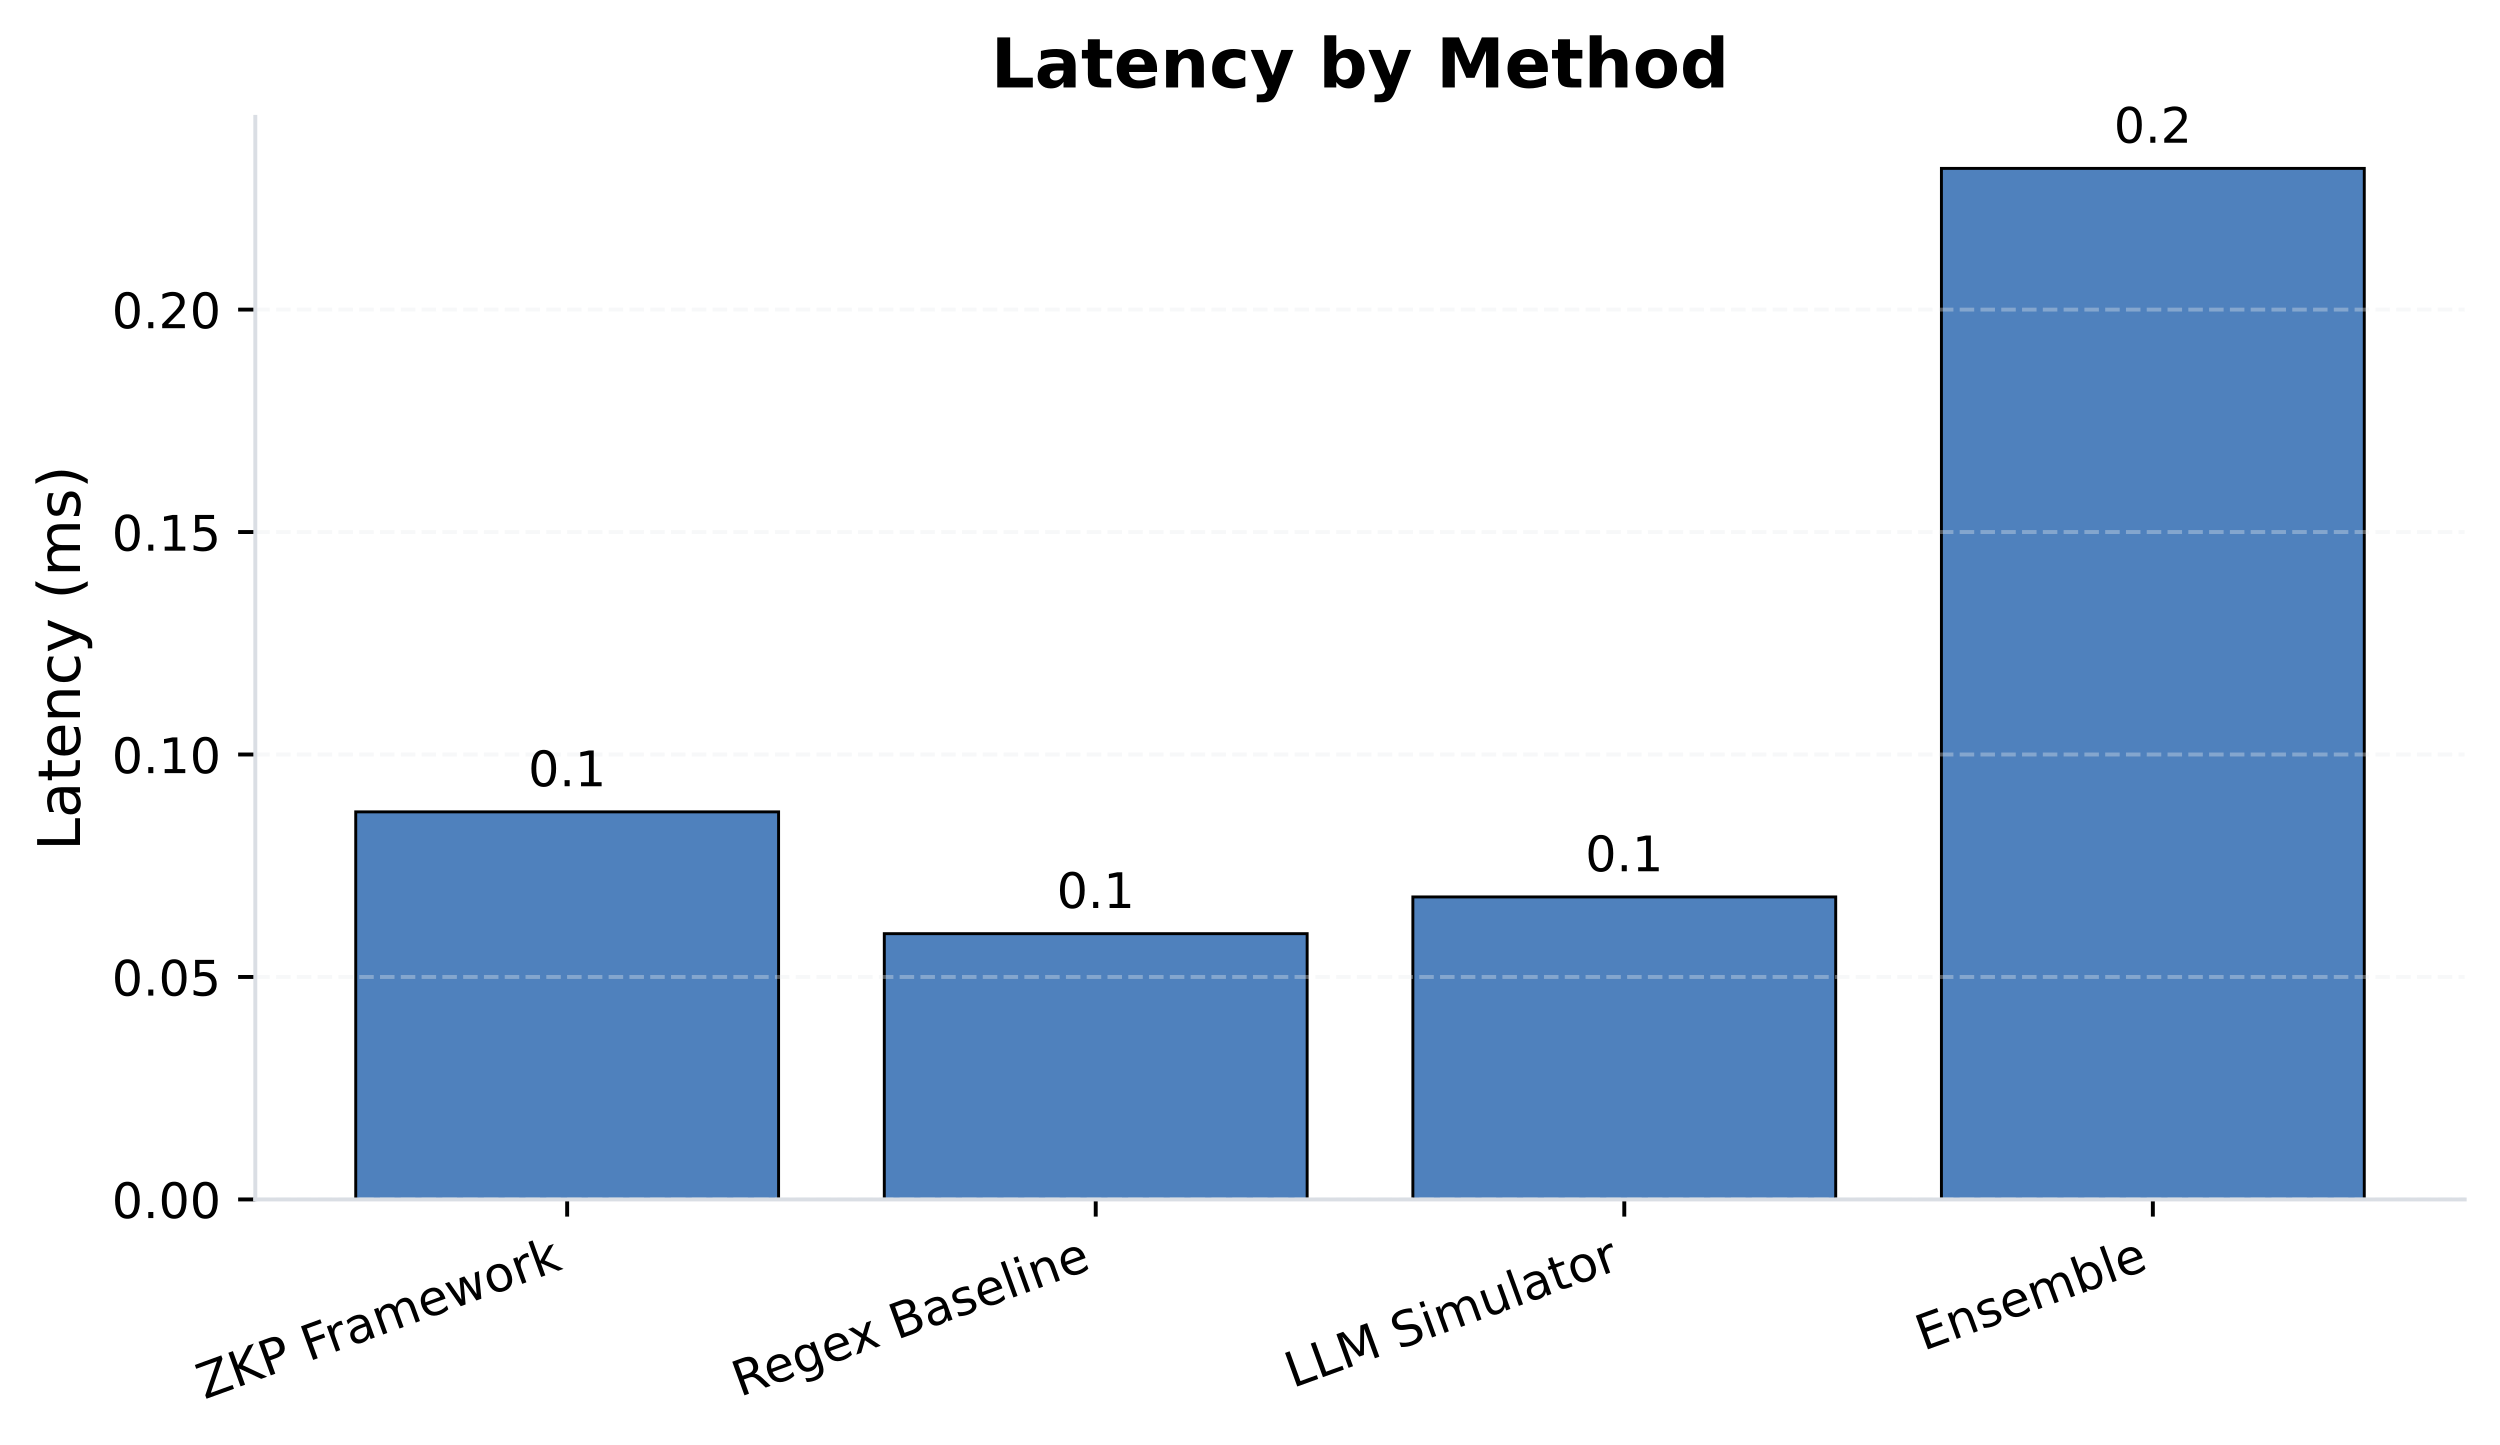
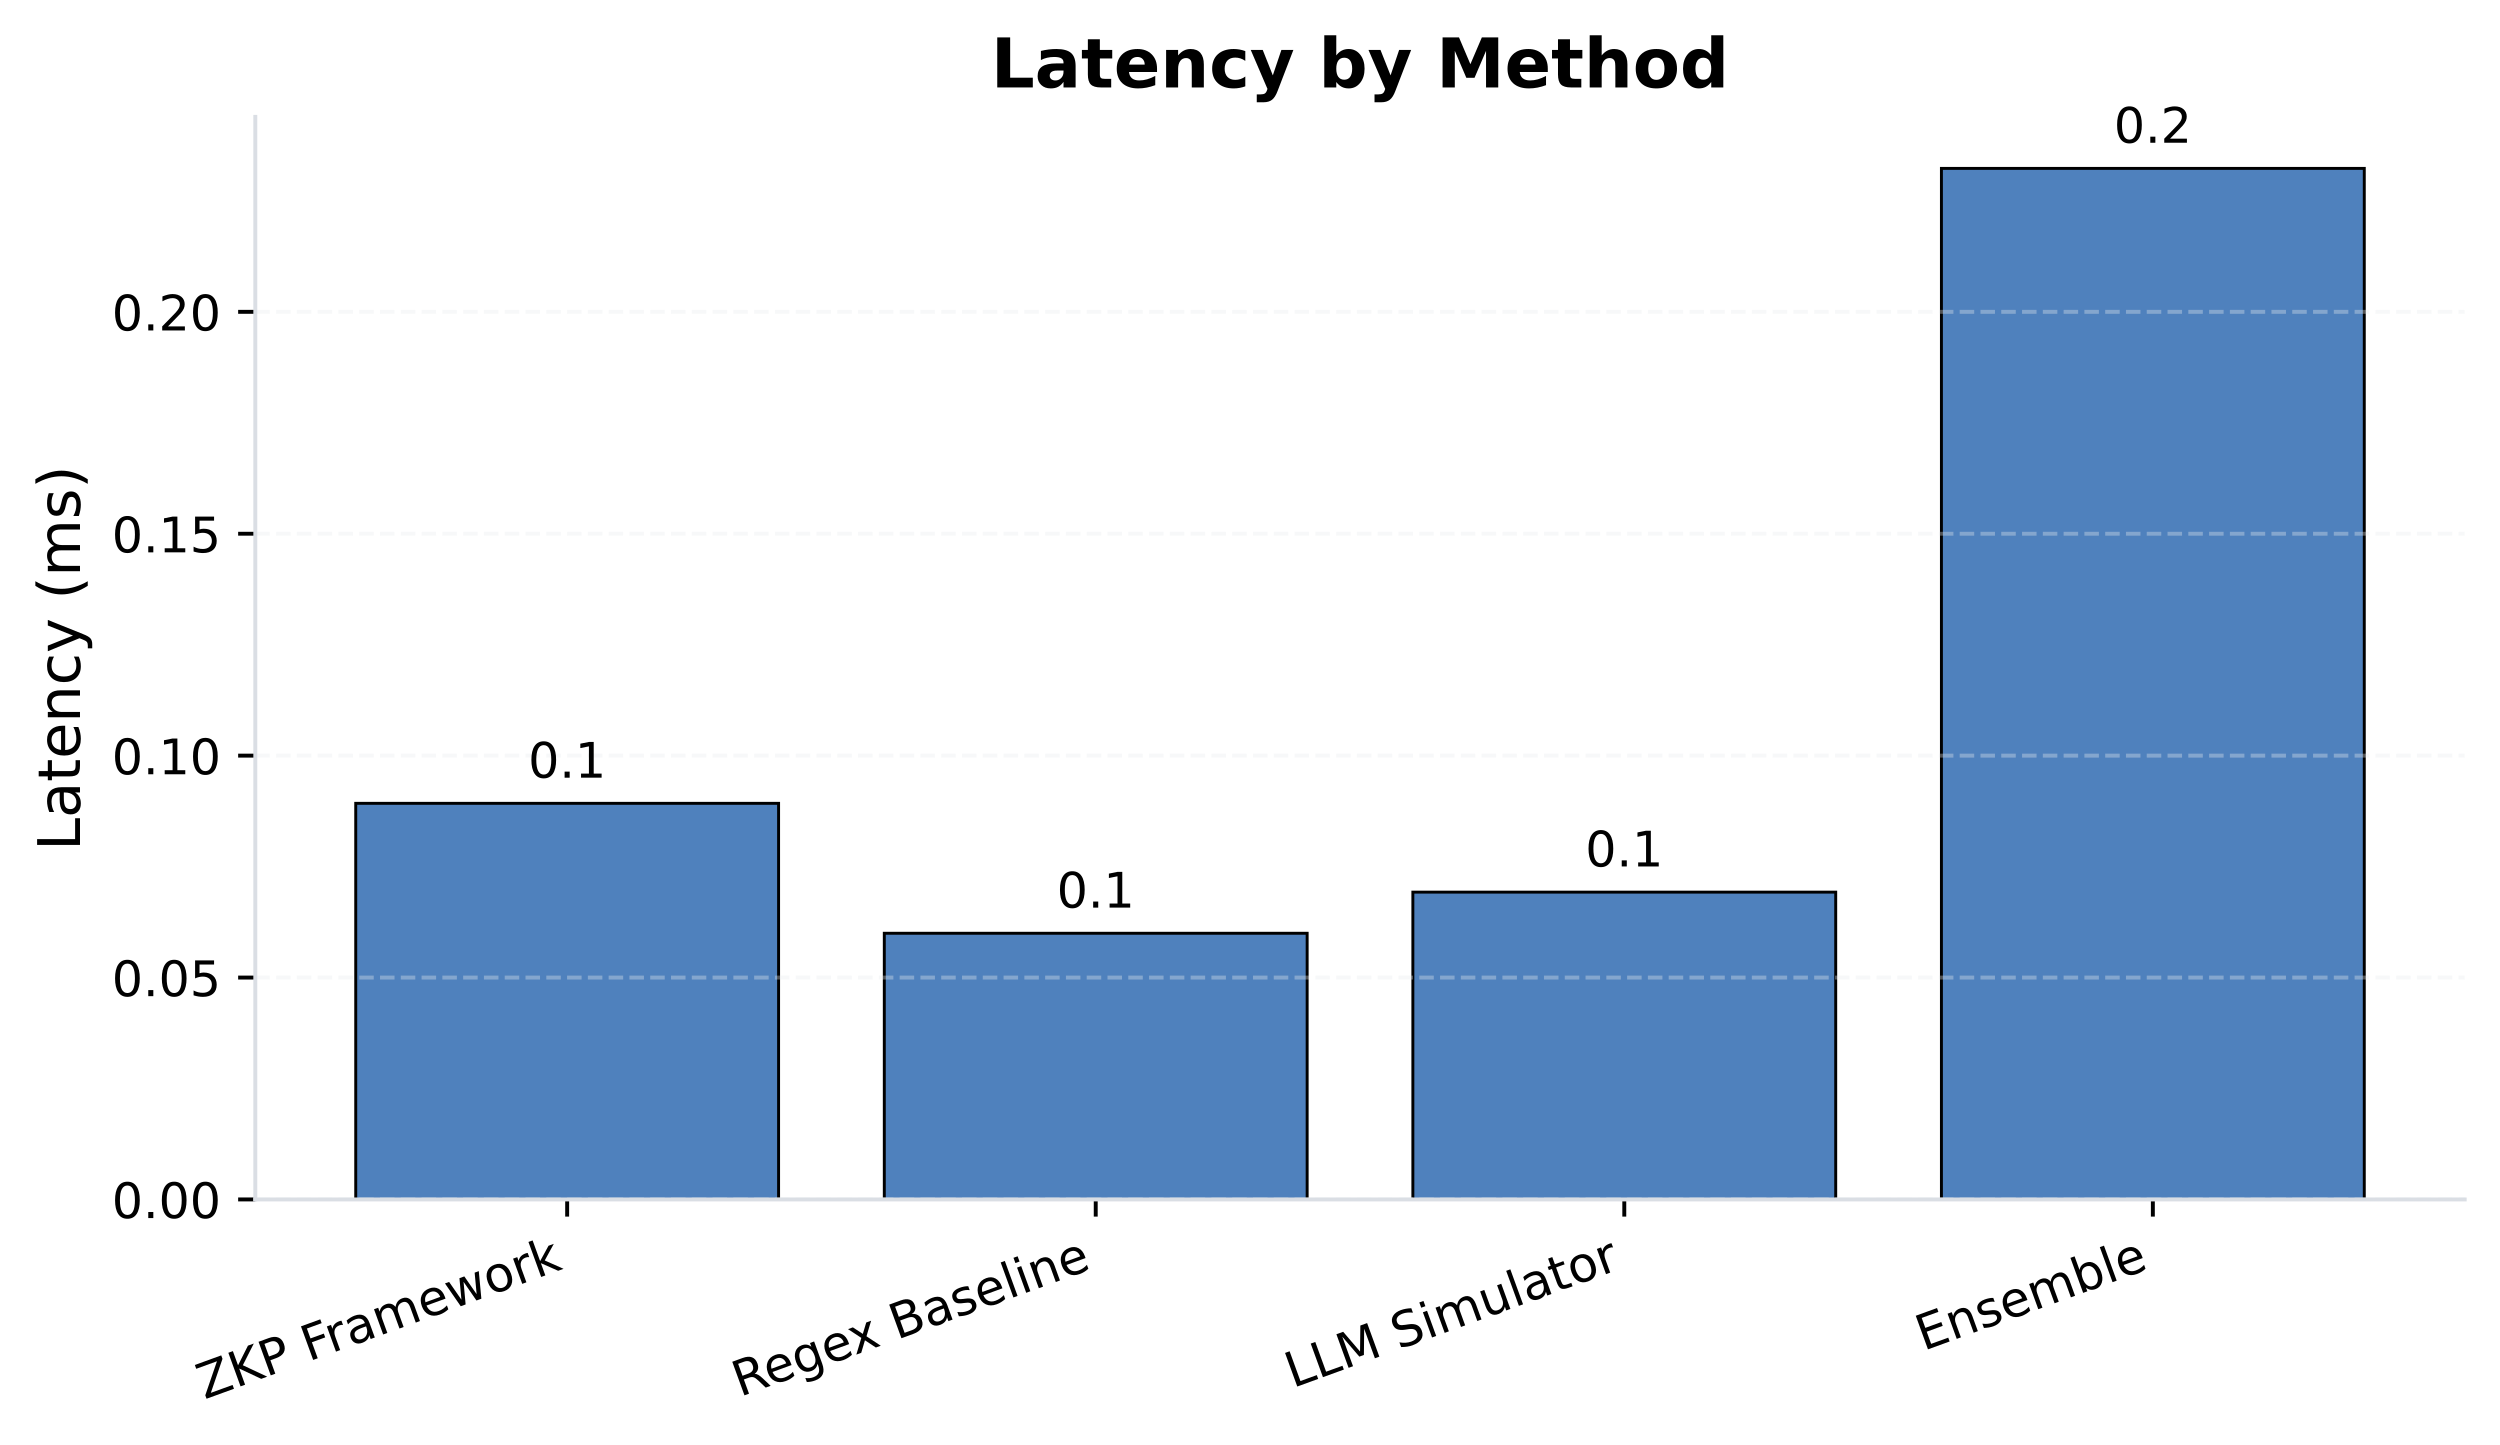
<svg xmlns="http://www.w3.org/2000/svg" xmlns:xlink="http://www.w3.org/1999/xlink" width="509.979pt" height="294.641pt" viewBox="0 0 509.979 294.641" version="1.1">
  <defs>
    <style type="text/css">*{stroke-linejoin: round; stroke-linecap: butt}</style>
  </defs>
  <g id="figure_1">
    <g id="patch_1">
      <path d="M 0 294.641  L 509.979 294.641  L 509.979 0  L 0 0  L 0 294.641  z " style="fill: none" />
    </g>
    <g id="axes_1">
      <g id="patch_2">
        <path d="M 52.079 244.678  L 502.779 244.678  L 502.779 23.838  L 52.079 23.838  L 52.079 244.678  z " style="fill: none" />
      </g>
      <g id="patch_3">
-         <path d="M 72.566 244.678  L 158.824 244.678  L 158.824 165.62  L 72.566 165.62  z " clip-path="url(#pb51144a4ef)" style="fill: #4f81bd; stroke: #000000; stroke-width: 0.6; stroke-linejoin: miter" />
+         <path d="M 72.566 244.678  L 158.824 244.678  L 158.824 163.879  L 72.566 163.879  z " clip-path="url(#p76d40396f7)" style="fill: #4f81bd; stroke: #000000; stroke-width: 0.6; stroke-linejoin: miter" />
      </g>
      <g id="patch_4">
-         <path d="M 180.389 244.678  L 266.647 244.678  L 266.647 190.458  L 180.389 190.458  z " clip-path="url(#pb51144a4ef)" style="fill: #4f81bd; stroke: #000000; stroke-width: 0.6; stroke-linejoin: miter" />
+         <path d="M 180.389 244.678  L 266.647 244.678  L 266.647 190.382  L 180.389 190.382  z " clip-path="url(#p76d40396f7)" style="fill: #4f81bd; stroke: #000000; stroke-width: 0.6; stroke-linejoin: miter" />
      </g>
      <g id="patch_5">
-         <path d="M 288.212 244.678  L 374.47 244.678  L 374.47 182.966  L 288.212 182.966  z " clip-path="url(#pb51144a4ef)" style="fill: #4f81bd; stroke: #000000; stroke-width: 0.6; stroke-linejoin: miter" />
+         <path d="M 288.212 244.678  L 374.47 244.678  L 374.47 181.982  L 288.212 181.982  z " clip-path="url(#p76d40396f7)" style="fill: #4f81bd; stroke: #000000; stroke-width: 0.6; stroke-linejoin: miter" />
      </g>
      <g id="patch_6">
-         <path d="M 396.035 244.678  L 482.293 244.678  L 482.293 34.354  L 396.035 34.354  z " clip-path="url(#pb51144a4ef)" style="fill: #4f81bd; stroke: #000000; stroke-width: 0.6; stroke-linejoin: miter" />
+         <path d="M 396.035 244.678  L 482.293 244.678  L 482.293 34.354  L 396.035 34.354  z " clip-path="url(#p76d40396f7)" style="fill: #4f81bd; stroke: #000000; stroke-width: 0.6; stroke-linejoin: miter" />
      </g>
      <g id="matplotlib.axis_1">
        <g id="xtick_1">
          <g id="line2d_1">
            <defs>
-               <path id="ma7e0b9a18c" d="M 0 0  L 0 3.5  " style="stroke: #000000; stroke-width: 0.8" />
+               <path id="me2a628944d" d="M 0 0  L 0 3.5  " style="stroke: #000000; stroke-width: 0.8" />
            </defs>
            <g>
-               <use xlink:href="#ma7e0b9a18c" x="115.695" y="244.678" style="stroke: #000000; stroke-width: 0.8" />
+               <use xlink:href="#me2a628944d" x="115.695" y="244.678" style="stroke: #000000; stroke-width: 0.8" />
            </g>
          </g>
          <g id="text_1">
            <g transform="translate(41.71257 285.4866) rotate(-20) scale(0.1 -0.1)">
              <defs>
                <path id="DejaVuSans-5a" d="M 359 4666  L 4025 4666  L 4025 4184  L 1075 531  L 4097 531  L 4097 0  L 288 0  L 288 481  L 3238 4134  L 359 4134  L 359 4666  z " transform="scale(0.015625)" />
                <path id="DejaVuSans-4b" d="M 628 4666  L 1259 4666  L 1259 2694  L 3353 4666  L 4166 4666  L 1850 2491  L 4331 0  L 3500 0  L 1259 2247  L 1259 0  L 628 0  L 628 4666  z " transform="scale(0.015625)" />
                <path id="DejaVuSans-50" d="M 1259 4147  L 1259 2394  L 2053 2394  Q 2494 2394 2734 2622  Q 2975 2850 2975 3272  Q 2975 3691 2734 3919  Q 2494 4147 2053 4147  L 1259 4147  z M 628 4666  L 2053 4666  Q 2838 4666 3239 4311  Q 3641 3956 3641 3272  Q 3641 2581 3239 2228  Q 2838 1875 2053 1875  L 1259 1875  L 1259 0  L 628 0  L 628 4666  z " transform="scale(0.015625)" />
                <path id="DejaVuSans-20" transform="scale(0.015625)" />
                <path id="DejaVuSans-46" d="M 628 4666  L 3309 4666  L 3309 4134  L 1259 4134  L 1259 2759  L 3109 2759  L 3109 2228  L 1259 2228  L 1259 0  L 628 0  L 628 4666  z " transform="scale(0.015625)" />
                <path id="DejaVuSans-72" d="M 2631 2963  Q 2534 3019 2420 3045  Q 2306 3072 2169 3072  Q 1681 3072 1420 2755  Q 1159 2438 1159 1844  L 1159 0  L 581 0  L 581 3500  L 1159 3500  L 1159 2956  Q 1341 3275 1631 3429  Q 1922 3584 2338 3584  Q 2397 3584 2469 3576  Q 2541 3569 2628 3553  L 2631 2963  z " transform="scale(0.015625)" />
                <path id="DejaVuSans-61" d="M 2194 1759  Q 1497 1759 1228 1600  Q 959 1441 959 1056  Q 959 750 1161 570  Q 1363 391 1709 391  Q 2188 391 2477 730  Q 2766 1069 2766 1631  L 2766 1759  L 2194 1759  z M 3341 1997  L 3341 0  L 2766 0  L 2766 531  Q 2569 213 2275 61  Q 1981 -91 1556 -91  Q 1019 -91 701 211  Q 384 513 384 1019  Q 384 1609 779 1909  Q 1175 2209 1959 2209  L 2766 2209  L 2766 2266  Q 2766 2663 2505 2880  Q 2244 3097 1772 3097  Q 1472 3097 1187 3025  Q 903 2953 641 2809  L 641 3341  Q 956 3463 1253 3523  Q 1550 3584 1831 3584  Q 2591 3584 2966 3190  Q 3341 2797 3341 1997  z " transform="scale(0.015625)" />
                <path id="DejaVuSans-6d" d="M 3328 2828  Q 3544 3216 3844 3400  Q 4144 3584 4550 3584  Q 5097 3584 5394 3201  Q 5691 2819 5691 2113  L 5691 0  L 5113 0  L 5113 2094  Q 5113 2597 4934 2840  Q 4756 3084 4391 3084  Q 3944 3084 3684 2787  Q 3425 2491 3425 1978  L 3425 0  L 2847 0  L 2847 2094  Q 2847 2600 2669 2842  Q 2491 3084 2119 3084  Q 1678 3084 1418 2786  Q 1159 2488 1159 1978  L 1159 0  L 581 0  L 581 3500  L 1159 3500  L 1159 2956  Q 1356 3278 1631 3431  Q 1906 3584 2284 3584  Q 2666 3584 2933 3390  Q 3200 3197 3328 2828  z " transform="scale(0.015625)" />
                <path id="DejaVuSans-65" d="M 3597 1894  L 3597 1613  L 953 1613  Q 991 1019 1311 708  Q 1631 397 2203 397  Q 2534 397 2845 478  Q 3156 559 3463 722  L 3463 178  Q 3153 47 2828 -22  Q 2503 -91 2169 -91  Q 1331 -91 842 396  Q 353 884 353 1716  Q 353 2575 817 3079  Q 1281 3584 2069 3584  Q 2775 3584 3186 3129  Q 3597 2675 3597 1894  z M 3022 2063  Q 3016 2534 2758 2815  Q 2500 3097 2075 3097  Q 1594 3097 1305 2825  Q 1016 2553 972 2059  L 3022 2063  z " transform="scale(0.015625)" />
                <path id="DejaVuSans-77" d="M 269 3500  L 844 3500  L 1563 769  L 2278 3500  L 2956 3500  L 3675 769  L 4391 3500  L 4966 3500  L 4050 0  L 3372 0  L 2619 2869  L 1863 0  L 1184 0  L 269 3500  z " transform="scale(0.015625)" />
                <path id="DejaVuSans-6f" d="M 1959 3097  Q 1497 3097 1228 2736  Q 959 2375 959 1747  Q 959 1119 1226 758  Q 1494 397 1959 397  Q 2419 397 2687 759  Q 2956 1122 2956 1747  Q 2956 2369 2687 2733  Q 2419 3097 1959 3097  z M 1959 3584  Q 2709 3584 3137 3096  Q 3566 2609 3566 1747  Q 3566 888 3137 398  Q 2709 -91 1959 -91  Q 1206 -91 779 398  Q 353 888 353 1747  Q 353 2609 779 3096  Q 1206 3584 1959 3584  z " transform="scale(0.015625)" />
                <path id="DejaVuSans-6b" d="M 581 4863  L 1159 4863  L 1159 1991  L 2875 3500  L 3609 3500  L 1753 1863  L 3688 0  L 2938 0  L 1159 1709  L 1159 0  L 581 0  L 581 4863  z " transform="scale(0.015625)" />
              </defs>
              <use xlink:href="#DejaVuSans-5a" />
              <use xlink:href="#DejaVuSans-4b" transform="translate(68.50586 0)" />
              <use xlink:href="#DejaVuSans-50" transform="translate(134.082 0)" />
              <use xlink:href="#DejaVuSans-20" transform="translate(194.3848 0)" />
              <use xlink:href="#DejaVuSans-46" transform="translate(226.1719 0)" />
              <use xlink:href="#DejaVuSans-72" transform="translate(276.4414 0)" />
              <use xlink:href="#DejaVuSans-61" transform="translate(317.5547 0)" />
              <use xlink:href="#DejaVuSans-6d" transform="translate(378.834 0)" />
              <use xlink:href="#DejaVuSans-65" transform="translate(476.2461 0)" />
              <use xlink:href="#DejaVuSans-77" transform="translate(537.7695 0)" />
              <use xlink:href="#DejaVuSans-6f" transform="translate(619.5566 0)" />
              <use xlink:href="#DejaVuSans-72" transform="translate(680.7383 0)" />
              <use xlink:href="#DejaVuSans-6b" transform="translate(721.8516 0)" />
            </g>
          </g>
        </g>
        <g id="xtick_2">
          <g id="line2d_2">
            <g>
-               <use xlink:href="#ma7e0b9a18c" x="223.518" y="244.678" style="stroke: #000000; stroke-width: 0.8" />
+               <use xlink:href="#me2a628944d" x="223.518" y="244.678" style="stroke: #000000; stroke-width: 0.8" />
            </g>
          </g>
          <g id="text_2">
            <g transform="translate(150.9451 284.9735) rotate(-20) scale(0.1 -0.1)">
              <defs>
                <path id="DejaVuSans-52" d="M 2841 2188  Q 3044 2119 3236 1894  Q 3428 1669 3622 1275  L 4263 0  L 3584 0  L 2988 1197  Q 2756 1666 2539 1819  Q 2322 1972 1947 1972  L 1259 1972  L 1259 0  L 628 0  L 628 4666  L 2053 4666  Q 2853 4666 3247 4331  Q 3641 3997 3641 3322  Q 3641 2881 3436 2590  Q 3231 2300 2841 2188  z M 1259 4147  L 1259 2491  L 2053 2491  Q 2509 2491 2742 2702  Q 2975 2913 2975 3322  Q 2975 3731 2742 3939  Q 2509 4147 2053 4147  L 1259 4147  z " transform="scale(0.015625)" />
                <path id="DejaVuSans-67" d="M 2906 1791  Q 2906 2416 2648 2759  Q 2391 3103 1925 3103  Q 1463 3103 1205 2759  Q 947 2416 947 1791  Q 947 1169 1205 825  Q 1463 481 1925 481  Q 2391 481 2648 825  Q 2906 1169 2906 1791  z M 3481 434  Q 3481 -459 3084 -895  Q 2688 -1331 1869 -1331  Q 1566 -1331 1297 -1286  Q 1028 -1241 775 -1147  L 775 -588  Q 1028 -725 1275 -790  Q 1522 -856 1778 -856  Q 2344 -856 2625 -561  Q 2906 -266 2906 331  L 2906 616  Q 2728 306 2450 153  Q 2172 0 1784 0  Q 1141 0 747 490  Q 353 981 353 1791  Q 353 2603 747 3093  Q 1141 3584 1784 3584  Q 2172 3584 2450 3431  Q 2728 3278 2906 2969  L 2906 3500  L 3481 3500  L 3481 434  z " transform="scale(0.015625)" />
                <path id="DejaVuSans-78" d="M 3513 3500  L 2247 1797  L 3578 0  L 2900 0  L 1881 1375  L 863 0  L 184 0  L 1544 1831  L 300 3500  L 978 3500  L 1906 2253  L 2834 3500  L 3513 3500  z " transform="scale(0.015625)" />
                <path id="DejaVuSans-42" d="M 1259 2228  L 1259 519  L 2272 519  Q 2781 519 3026 730  Q 3272 941 3272 1375  Q 3272 1813 3026 2020  Q 2781 2228 2272 2228  L 1259 2228  z M 1259 4147  L 1259 2741  L 2194 2741  Q 2656 2741 2882 2914  Q 3109 3088 3109 3444  Q 3109 3797 2882 3972  Q 2656 4147 2194 4147  L 1259 4147  z M 628 4666  L 2241 4666  Q 2963 4666 3353 4366  Q 3744 4066 3744 3513  Q 3744 3084 3544 2831  Q 3344 2578 2956 2516  Q 3422 2416 3680 2098  Q 3938 1781 3938 1306  Q 3938 681 3513 340  Q 3088 0 2303 0  L 628 0  L 628 4666  z " transform="scale(0.015625)" />
                <path id="DejaVuSans-73" d="M 2834 3397  L 2834 2853  Q 2591 2978 2328 3040  Q 2066 3103 1784 3103  Q 1356 3103 1142 2972  Q 928 2841 928 2578  Q 928 2378 1081 2264  Q 1234 2150 1697 2047  L 1894 2003  Q 2506 1872 2764 1633  Q 3022 1394 3022 966  Q 3022 478 2636 193  Q 2250 -91 1575 -91  Q 1294 -91 989 -36  Q 684 19 347 128  L 347 722  Q 666 556 975 473  Q 1284 391 1588 391  Q 1994 391 2212 530  Q 2431 669 2431 922  Q 2431 1156 2273 1281  Q 2116 1406 1581 1522  L 1381 1569  Q 847 1681 609 1914  Q 372 2147 372 2553  Q 372 3047 722 3315  Q 1072 3584 1716 3584  Q 2034 3584 2315 3537  Q 2597 3491 2834 3397  z " transform="scale(0.015625)" />
                <path id="DejaVuSans-6c" d="M 603 4863  L 1178 4863  L 1178 0  L 603 0  L 603 4863  z " transform="scale(0.015625)" />
                <path id="DejaVuSans-69" d="M 603 3500  L 1178 3500  L 1178 0  L 603 0  L 603 3500  z M 603 4863  L 1178 4863  L 1178 4134  L 603 4134  L 603 4863  z " transform="scale(0.015625)" />
                <path id="DejaVuSans-6e" d="M 3513 2113  L 3513 0  L 2938 0  L 2938 2094  Q 2938 2591 2744 2837  Q 2550 3084 2163 3084  Q 1697 3084 1428 2787  Q 1159 2491 1159 1978  L 1159 0  L 581 0  L 581 3500  L 1159 3500  L 1159 2956  Q 1366 3272 1645 3428  Q 1925 3584 2291 3584  Q 2894 3584 3203 3211  Q 3513 2838 3513 2113  z " transform="scale(0.015625)" />
              </defs>
              <use xlink:href="#DejaVuSans-52" />
              <use xlink:href="#DejaVuSans-65" transform="translate(64.98242 0)" />
              <use xlink:href="#DejaVuSans-67" transform="translate(126.5059 0)" />
              <use xlink:href="#DejaVuSans-65" transform="translate(189.9824 0)" />
              <use xlink:href="#DejaVuSans-78" transform="translate(249.7559 0)" />
              <use xlink:href="#DejaVuSans-20" transform="translate(308.9355 0)" />
              <use xlink:href="#DejaVuSans-42" transform="translate(340.7227 0)" />
              <use xlink:href="#DejaVuSans-61" transform="translate(409.3262 0)" />
              <use xlink:href="#DejaVuSans-73" transform="translate(470.6055 0)" />
              <use xlink:href="#DejaVuSans-65" transform="translate(522.7051 0)" />
              <use xlink:href="#DejaVuSans-6c" transform="translate(584.2285 0)" />
              <use xlink:href="#DejaVuSans-69" transform="translate(612.0117 0)" />
              <use xlink:href="#DejaVuSans-6e" transform="translate(639.7949 0)" />
              <use xlink:href="#DejaVuSans-65" transform="translate(703.1738 0)" />
            </g>
          </g>
        </g>
        <g id="xtick_3">
          <g id="line2d_3">
            <g>
-               <use xlink:href="#ma7e0b9a18c" x="331.341" y="244.678" style="stroke: #000000; stroke-width: 0.8" />
+               <use xlink:href="#me2a628944d" x="331.341" y="244.678" style="stroke: #000000; stroke-width: 0.8" />
            </g>
          </g>
          <g id="text_3">
            <g transform="translate(263.7132 283.1737) rotate(-20) scale(0.1 -0.1)">
              <defs>
                <path id="DejaVuSans-4c" d="M 628 4666  L 1259 4666  L 1259 531  L 3531 531  L 3531 0  L 628 0  L 628 4666  z " transform="scale(0.015625)" />
                <path id="DejaVuSans-4d" d="M 628 4666  L 1569 4666  L 2759 1491  L 3956 4666  L 4897 4666  L 4897 0  L 4281 0  L 4281 4097  L 3078 897  L 2444 897  L 1241 4097  L 1241 0  L 628 0  L 628 4666  z " transform="scale(0.015625)" />
                <path id="DejaVuSans-53" d="M 3425 4513  L 3425 3897  Q 3066 4069 2747 4153  Q 2428 4238 2131 4238  Q 1616 4238 1336 4038  Q 1056 3838 1056 3469  Q 1056 3159 1242 3001  Q 1428 2844 1947 2747  L 2328 2669  Q 3034 2534 3370 2195  Q 3706 1856 3706 1288  Q 3706 609 3251 259  Q 2797 -91 1919 -91  Q 1588 -91 1214 -16  Q 841 59 441 206  L 441 856  Q 825 641 1194 531  Q 1563 422 1919 422  Q 2459 422 2753 634  Q 3047 847 3047 1241  Q 3047 1584 2836 1778  Q 2625 1972 2144 2069  L 1759 2144  Q 1053 2284 737 2584  Q 422 2884 422 3419  Q 422 4038 858 4394  Q 1294 4750 2059 4750  Q 2388 4750 2728 4690  Q 3069 4631 3425 4513  z " transform="scale(0.015625)" />
                <path id="DejaVuSans-75" d="M 544 1381  L 544 3500  L 1119 3500  L 1119 1403  Q 1119 906 1312 657  Q 1506 409 1894 409  Q 2359 409 2629 706  Q 2900 1003 2900 1516  L 2900 3500  L 3475 3500  L 3475 0  L 2900 0  L 2900 538  Q 2691 219 2414 64  Q 2138 -91 1772 -91  Q 1169 -91 856 284  Q 544 659 544 1381  z M 1991 3584  L 1991 3584  z " transform="scale(0.015625)" />
                <path id="DejaVuSans-74" d="M 1172 4494  L 1172 3500  L 2356 3500  L 2356 3053  L 1172 3053  L 1172 1153  Q 1172 725 1289 603  Q 1406 481 1766 481  L 2356 481  L 2356 0  L 1766 0  Q 1100 0 847 248  Q 594 497 594 1153  L 594 3053  L 172 3053  L 172 3500  L 594 3500  L 594 4494  L 1172 4494  z " transform="scale(0.015625)" />
              </defs>
              <use xlink:href="#DejaVuSans-4c" />
              <use xlink:href="#DejaVuSans-4c" transform="translate(55.71289 0)" />
              <use xlink:href="#DejaVuSans-4d" transform="translate(111.4258 0)" />
              <use xlink:href="#DejaVuSans-20" transform="translate(197.7051 0)" />
              <use xlink:href="#DejaVuSans-53" transform="translate(229.4922 0)" />
              <use xlink:href="#DejaVuSans-69" transform="translate(292.9688 0)" />
              <use xlink:href="#DejaVuSans-6d" transform="translate(320.752 0)" />
              <use xlink:href="#DejaVuSans-75" transform="translate(418.1641 0)" />
              <use xlink:href="#DejaVuSans-6c" transform="translate(481.543 0)" />
              <use xlink:href="#DejaVuSans-61" transform="translate(509.3262 0)" />
              <use xlink:href="#DejaVuSans-74" transform="translate(570.6055 0)" />
              <use xlink:href="#DejaVuSans-6f" transform="translate(609.8145 0)" />
              <use xlink:href="#DejaVuSans-72" transform="translate(670.9961 0)" />
            </g>
          </g>
        </g>
        <g id="xtick_4">
          <g id="line2d_4">
            <g>
-               <use xlink:href="#ma7e0b9a18c" x="439.164" y="244.678" style="stroke: #000000; stroke-width: 0.8" />
+               <use xlink:href="#me2a628944d" x="439.164" y="244.678" style="stroke: #000000; stroke-width: 0.8" />
            </g>
          </g>
          <g id="text_4">
            <g transform="translate(392.3709 275.5904) rotate(-20) scale(0.1 -0.1)">
              <defs>
                <path id="DejaVuSans-45" d="M 628 4666  L 3578 4666  L 3578 4134  L 1259 4134  L 1259 2753  L 3481 2753  L 3481 2222  L 1259 2222  L 1259 531  L 3634 531  L 3634 0  L 628 0  L 628 4666  z " transform="scale(0.015625)" />
                <path id="DejaVuSans-62" d="M 3116 1747  Q 3116 2381 2855 2742  Q 2594 3103 2138 3103  Q 1681 3103 1420 2742  Q 1159 2381 1159 1747  Q 1159 1113 1420 752  Q 1681 391 2138 391  Q 2594 391 2855 752  Q 3116 1113 3116 1747  z M 1159 2969  Q 1341 3281 1617 3432  Q 1894 3584 2278 3584  Q 2916 3584 3314 3078  Q 3713 2572 3713 1747  Q 3713 922 3314 415  Q 2916 -91 2278 -91  Q 1894 -91 1617 61  Q 1341 213 1159 525  L 1159 0  L 581 0  L 581 4863  L 1159 4863  L 1159 2969  z " transform="scale(0.015625)" />
              </defs>
              <use xlink:href="#DejaVuSans-45" />
              <use xlink:href="#DejaVuSans-6e" transform="translate(63.18359 0)" />
              <use xlink:href="#DejaVuSans-73" transform="translate(126.5625 0)" />
              <use xlink:href="#DejaVuSans-65" transform="translate(178.6621 0)" />
              <use xlink:href="#DejaVuSans-6d" transform="translate(240.1855 0)" />
              <use xlink:href="#DejaVuSans-62" transform="translate(337.5977 0)" />
              <use xlink:href="#DejaVuSans-6c" transform="translate(401.0742 0)" />
              <use xlink:href="#DejaVuSans-65" transform="translate(428.8574 0)" />
            </g>
          </g>
        </g>
      </g>
      <g id="matplotlib.axis_2">
        <g id="ytick_1">
          <g id="line2d_5">
-             <path d="M 52.079 244.678  L 502.779 244.678  " clip-path="url(#pb51144a4ef)" style="fill: none; stroke-dasharray: 2.96,1.28; stroke-dashoffset: 0; stroke: #e9ecef; stroke-opacity: 0.35; stroke-width: 0.8" />
+             <path d="M 52.079 244.678  L 502.779 244.678  " clip-path="url(#p76d40396f7)" style="fill: none; stroke-dasharray: 2.96,1.28; stroke-dashoffset: 0; stroke: #e9ecef; stroke-opacity: 0.35; stroke-width: 0.8" />
          </g>
          <g id="line2d_6">
            <defs>
-               <path id="m99ab79eb48" d="M 0 0  L -3.5 0  " style="stroke: #000000; stroke-width: 0.8" />
+               <path id="md58b514994" d="M 0 0  L -3.5 0  " style="stroke: #000000; stroke-width: 0.8" />
            </defs>
            <g>
-               <use xlink:href="#m99ab79eb48" x="52.079" y="244.678" style="stroke: #000000; stroke-width: 0.8" />
+               <use xlink:href="#md58b514994" x="52.079" y="244.678" style="stroke: #000000; stroke-width: 0.8" />
            </g>
          </g>
          <g id="text_5">
            <g transform="translate(22.81375 248.4771) scale(0.1 -0.1)">
              <defs>
                <path id="DejaVuSans-30" d="M 2034 4250  Q 1547 4250 1301 3770  Q 1056 3291 1056 2328  Q 1056 1369 1301 889  Q 1547 409 2034 409  Q 2525 409 2770 889  Q 3016 1369 3016 2328  Q 3016 3291 2770 3770  Q 2525 4250 2034 4250  z M 2034 4750  Q 2819 4750 3233 4129  Q 3647 3509 3647 2328  Q 3647 1150 3233 529  Q 2819 -91 2034 -91  Q 1250 -91 836 529  Q 422 1150 422 2328  Q 422 3509 836 4129  Q 1250 4750 2034 4750  z " transform="scale(0.015625)" />
                <path id="DejaVuSans-2e" d="M 684 794  L 1344 794  L 1344 0  L 684 0  L 684 794  z " transform="scale(0.015625)" />
              </defs>
              <use xlink:href="#DejaVuSans-30" />
              <use xlink:href="#DejaVuSans-2e" transform="translate(63.62305 0)" />
              <use xlink:href="#DejaVuSans-30" transform="translate(95.41016 0)" />
              <use xlink:href="#DejaVuSans-30" transform="translate(159.0332 0)" />
            </g>
          </g>
        </g>
        <g id="ytick_2">
          <g id="line2d_7">
-             <path d="M 52.079 199.297  L 502.779 199.297  " clip-path="url(#pb51144a4ef)" style="fill: none; stroke-dasharray: 2.96,1.28; stroke-dashoffset: 0; stroke: #e9ecef; stroke-opacity: 0.35; stroke-width: 0.8" />
+             <path d="M 52.079 199.411  L 502.779 199.411  " clip-path="url(#p76d40396f7)" style="fill: none; stroke-dasharray: 2.96,1.28; stroke-dashoffset: 0; stroke: #e9ecef; stroke-opacity: 0.35; stroke-width: 0.8" />
          </g>
          <g id="line2d_8">
            <g>
-               <use xlink:href="#m99ab79eb48" x="52.079" y="199.297" style="stroke: #000000; stroke-width: 0.8" />
+               <use xlink:href="#md58b514994" x="52.079" y="199.411" style="stroke: #000000; stroke-width: 0.8" />
            </g>
          </g>
          <g id="text_6">
-             <g transform="translate(22.81375 203.0963) scale(0.1 -0.1)">
+             <g transform="translate(22.81375 203.2102) scale(0.1 -0.1)">
              <defs>
                <path id="DejaVuSans-35" d="M 691 4666  L 3169 4666  L 3169 4134  L 1269 4134  L 1269 2991  Q 1406 3038 1543 3061  Q 1681 3084 1819 3084  Q 2600 3084 3056 2656  Q 3513 2228 3513 1497  Q 3513 744 3044 326  Q 2575 -91 1722 -91  Q 1428 -91 1123 -41  Q 819 9 494 109  L 494 744  Q 775 591 1075 516  Q 1375 441 1709 441  Q 2250 441 2565 725  Q 2881 1009 2881 1497  Q 2881 1984 2565 2268  Q 2250 2553 1709 2553  Q 1456 2553 1204 2497  Q 953 2441 691 2322  L 691 4666  z " transform="scale(0.015625)" />
              </defs>
              <use xlink:href="#DejaVuSans-30" />
              <use xlink:href="#DejaVuSans-2e" transform="translate(63.62305 0)" />
              <use xlink:href="#DejaVuSans-30" transform="translate(95.41016 0)" />
              <use xlink:href="#DejaVuSans-35" transform="translate(159.0332 0)" />
            </g>
          </g>
        </g>
        <g id="ytick_3">
          <g id="line2d_9">
-             <path d="M 52.079 153.916  L 502.779 153.916  " clip-path="url(#pb51144a4ef)" style="fill: none; stroke-dasharray: 2.96,1.28; stroke-dashoffset: 0; stroke: #e9ecef; stroke-opacity: 0.35; stroke-width: 0.8" />
+             <path d="M 52.079 154.144  L 502.779 154.144  " clip-path="url(#p76d40396f7)" style="fill: none; stroke-dasharray: 2.96,1.28; stroke-dashoffset: 0; stroke: #e9ecef; stroke-opacity: 0.35; stroke-width: 0.8" />
          </g>
          <g id="line2d_10">
            <g>
-               <use xlink:href="#m99ab79eb48" x="52.079" y="153.916" style="stroke: #000000; stroke-width: 0.8" />
+               <use xlink:href="#md58b514994" x="52.079" y="154.144" style="stroke: #000000; stroke-width: 0.8" />
            </g>
          </g>
          <g id="text_7">
-             <g transform="translate(22.81375 157.7154) scale(0.1 -0.1)">
+             <g transform="translate(22.81375 157.9433) scale(0.1 -0.1)">
              <defs>
                <path id="DejaVuSans-31" d="M 794 531  L 1825 531  L 1825 4091  L 703 3866  L 703 4441  L 1819 4666  L 2450 4666  L 2450 531  L 3481 531  L 3481 0  L 794 0  L 794 531  z " transform="scale(0.015625)" />
              </defs>
              <use xlink:href="#DejaVuSans-30" />
              <use xlink:href="#DejaVuSans-2e" transform="translate(63.62305 0)" />
              <use xlink:href="#DejaVuSans-31" transform="translate(95.41016 0)" />
              <use xlink:href="#DejaVuSans-30" transform="translate(159.0332 0)" />
            </g>
          </g>
        </g>
        <g id="ytick_4">
          <g id="line2d_11">
-             <path d="M 52.079 108.535  L 502.779 108.535  " clip-path="url(#pb51144a4ef)" style="fill: none; stroke-dasharray: 2.96,1.28; stroke-dashoffset: 0; stroke: #e9ecef; stroke-opacity: 0.35; stroke-width: 0.8" />
+             <path d="M 52.079 108.877  L 502.779 108.877  " clip-path="url(#p76d40396f7)" style="fill: none; stroke-dasharray: 2.96,1.28; stroke-dashoffset: 0; stroke: #e9ecef; stroke-opacity: 0.35; stroke-width: 0.8" />
          </g>
          <g id="line2d_12">
            <g>
-               <use xlink:href="#m99ab79eb48" x="52.079" y="108.535" style="stroke: #000000; stroke-width: 0.8" />
+               <use xlink:href="#md58b514994" x="52.079" y="108.877" style="stroke: #000000; stroke-width: 0.8" />
            </g>
          </g>
          <g id="text_8">
-             <g transform="translate(22.81375 112.3346) scale(0.1 -0.1)">
+             <g transform="translate(22.81375 112.6764) scale(0.1 -0.1)">
              <use xlink:href="#DejaVuSans-30" />
              <use xlink:href="#DejaVuSans-2e" transform="translate(63.62305 0)" />
              <use xlink:href="#DejaVuSans-31" transform="translate(95.41016 0)" />
              <use xlink:href="#DejaVuSans-35" transform="translate(159.0332 0)" />
            </g>
          </g>
        </g>
        <g id="ytick_5">
          <g id="line2d_13">
-             <path d="M 52.079 63.155  L 502.779 63.155  " clip-path="url(#pb51144a4ef)" style="fill: none; stroke-dasharray: 2.96,1.28; stroke-dashoffset: 0; stroke: #e9ecef; stroke-opacity: 0.35; stroke-width: 0.8" />
+             <path d="M 52.079 63.61  L 502.779 63.61  " clip-path="url(#p76d40396f7)" style="fill: none; stroke-dasharray: 2.96,1.28; stroke-dashoffset: 0; stroke: #e9ecef; stroke-opacity: 0.35; stroke-width: 0.8" />
          </g>
          <g id="line2d_14">
            <g>
-               <use xlink:href="#m99ab79eb48" x="52.079" y="63.155" style="stroke: #000000; stroke-width: 0.8" />
+               <use xlink:href="#md58b514994" x="52.079" y="63.61" style="stroke: #000000; stroke-width: 0.8" />
            </g>
          </g>
          <g id="text_9">
-             <g transform="translate(22.81375 66.95378) scale(0.1 -0.1)">
+             <g transform="translate(22.81375 67.40949) scale(0.1 -0.1)">
              <defs>
                <path id="DejaVuSans-32" d="M 1228 531  L 3431 531  L 3431 0  L 469 0  L 469 531  Q 828 903 1448 1529  Q 2069 2156 2228 2338  Q 2531 2678 2651 2914  Q 2772 3150 2772 3378  Q 2772 3750 2511 3984  Q 2250 4219 1831 4219  Q 1534 4219 1204 4116  Q 875 4013 500 3803  L 500 4441  Q 881 4594 1212 4672  Q 1544 4750 1819 4750  Q 2544 4750 2975 4387  Q 3406 4025 3406 3419  Q 3406 3131 3298 2873  Q 3191 2616 2906 2266  Q 2828 2175 2409 1742  Q 1991 1309 1228 531  z " transform="scale(0.015625)" />
              </defs>
              <use xlink:href="#DejaVuSans-30" />
              <use xlink:href="#DejaVuSans-2e" transform="translate(63.62305 0)" />
              <use xlink:href="#DejaVuSans-32" transform="translate(95.41016 0)" />
              <use xlink:href="#DejaVuSans-30" transform="translate(159.0332 0)" />
            </g>
          </g>
        </g>
        <g id="text_10">
          <g transform="translate(16.31812 173.5335) rotate(-90) scale(0.12 -0.12)">
            <defs>
              <path id="DejaVuSans-63" d="M 3122 3366  L 3122 2828  Q 2878 2963 2633 3030  Q 2388 3097 2138 3097  Q 1578 3097 1268 2742  Q 959 2388 959 1747  Q 959 1106 1268 751  Q 1578 397 2138 397  Q 2388 397 2633 464  Q 2878 531 3122 666  L 3122 134  Q 2881 22 2623 -34  Q 2366 -91 2075 -91  Q 1284 -91 818 406  Q 353 903 353 1747  Q 353 2603 823 3093  Q 1294 3584 2113 3584  Q 2378 3584 2631 3529  Q 2884 3475 3122 3366  z " transform="scale(0.015625)" />
              <path id="DejaVuSans-79" d="M 2059 -325  Q 1816 -950 1584 -1140  Q 1353 -1331 966 -1331  L 506 -1331  L 506 -850  L 844 -850  Q 1081 -850 1212 -737  Q 1344 -625 1503 -206  L 1606 56  L 191 3500  L 800 3500  L 1894 763  L 2988 3500  L 3597 3500  L 2059 -325  z " transform="scale(0.015625)" />
              <path id="DejaVuSans-28" d="M 1984 4856  Q 1566 4138 1362 3434  Q 1159 2731 1159 2009  Q 1159 1288 1364 580  Q 1569 -128 1984 -844  L 1484 -844  Q 1016 -109 783 600  Q 550 1309 550 2009  Q 550 2706 781 3412  Q 1013 4119 1484 4856  L 1984 4856  z " transform="scale(0.015625)" />
              <path id="DejaVuSans-29" d="M 513 4856  L 1013 4856  Q 1481 4119 1714 3412  Q 1947 2706 1947 2009  Q 1947 1309 1714 600  Q 1481 -109 1013 -844  L 513 -844  Q 928 -128 1133 580  Q 1338 1288 1338 2009  Q 1338 2731 1133 3434  Q 928 4138 513 4856  z " transform="scale(0.015625)" />
            </defs>
            <use xlink:href="#DejaVuSans-4c" />
            <use xlink:href="#DejaVuSans-61" transform="translate(55.71289 0)" />
            <use xlink:href="#DejaVuSans-74" transform="translate(116.9922 0)" />
            <use xlink:href="#DejaVuSans-65" transform="translate(156.2012 0)" />
            <use xlink:href="#DejaVuSans-6e" transform="translate(217.7246 0)" />
            <use xlink:href="#DejaVuSans-63" transform="translate(281.1035 0)" />
            <use xlink:href="#DejaVuSans-79" transform="translate(336.084 0)" />
            <use xlink:href="#DejaVuSans-20" transform="translate(395.2637 0)" />
            <use xlink:href="#DejaVuSans-28" transform="translate(427.0508 0)" />
            <use xlink:href="#DejaVuSans-6d" transform="translate(466.0645 0)" />
            <use xlink:href="#DejaVuSans-73" transform="translate(563.4766 0)" />
            <use xlink:href="#DejaVuSans-29" transform="translate(615.5762 0)" />
          </g>
        </g>
      </g>
      <g id="patch_7">
        <path d="M 52.079 244.678  L 52.079 23.838  " style="fill: none; stroke: #dadee4; stroke-width: 0.8; stroke-linejoin: miter; stroke-linecap: square" />
      </g>
      <g id="patch_8">
        <path d="M 52.079 244.678  L 502.779 244.678  " style="fill: none; stroke: #dadee4; stroke-width: 0.8; stroke-linejoin: miter; stroke-linecap: square" />
      </g>
      <g id="text_11">
-         <g transform="translate(107.7434 160.3853) scale(0.1 -0.1)">
+         <g transform="translate(107.7434 158.6443) scale(0.1 -0.1)">
          <use xlink:href="#DejaVuSans-30" />
          <use xlink:href="#DejaVuSans-2e" transform="translate(63.62305 0)" />
          <use xlink:href="#DejaVuSans-31" transform="translate(95.41016 0)" />
        </g>
      </g>
      <g id="text_12">
-         <g transform="translate(215.5663 185.2233) scale(0.1 -0.1)">
+         <g transform="translate(215.5663 185.1478) scale(0.1 -0.1)">
          <use xlink:href="#DejaVuSans-30" />
          <use xlink:href="#DejaVuSans-2e" transform="translate(63.62305 0)" />
          <use xlink:href="#DejaVuSans-31" transform="translate(95.41016 0)" />
        </g>
      </g>
      <g id="text_13">
-         <g transform="translate(323.3893 177.7315) scale(0.1 -0.1)">
+         <g transform="translate(323.3893 176.747) scale(0.1 -0.1)">
          <use xlink:href="#DejaVuSans-30" />
          <use xlink:href="#DejaVuSans-2e" transform="translate(63.62305 0)" />
          <use xlink:href="#DejaVuSans-31" transform="translate(95.41016 0)" />
        </g>
      </g>
      <g id="text_14">
        <g transform="translate(431.2123 29.11946) scale(0.1 -0.1)">
          <use xlink:href="#DejaVuSans-30" />
          <use xlink:href="#DejaVuSans-2e" transform="translate(63.62305 0)" />
          <use xlink:href="#DejaVuSans-32" transform="translate(95.41016 0)" />
        </g>
      </g>
      <g id="text_15">
        <g transform="translate(202.1455 17.83781) scale(0.14 -0.14)">
          <defs>
            <path id="DejaVuSans-Bold-4c" d="M 588 4666  L 1791 4666  L 1791 909  L 3903 909  L 3903 0  L 588 0  L 588 4666  z " transform="scale(0.015625)" />
            <path id="DejaVuSans-Bold-61" d="M 2106 1575  Q 1756 1575 1579 1456  Q 1403 1338 1403 1106  Q 1403 894 1545 773  Q 1688 653 1941 653  Q 2256 653 2472 879  Q 2688 1106 2688 1447  L 2688 1575  L 2106 1575  z M 3816 1997  L 3816 0  L 2688 0  L 2688 519  Q 2463 200 2181 54  Q 1900 -91 1497 -91  Q 953 -91 614 226  Q 275 544 275 1050  Q 275 1666 698 1953  Q 1122 2241 2028 2241  L 2688 2241  L 2688 2328  Q 2688 2594 2478 2717  Q 2269 2841 1825 2841  Q 1466 2841 1156 2769  Q 847 2697 581 2553  L 581 3406  Q 941 3494 1303 3539  Q 1666 3584 2028 3584  Q 2975 3584 3395 3211  Q 3816 2838 3816 1997  z " transform="scale(0.015625)" />
            <path id="DejaVuSans-Bold-74" d="M 1759 4494  L 1759 3500  L 2913 3500  L 2913 2700  L 1759 2700  L 1759 1216  Q 1759 972 1856 886  Q 1953 800 2241 800  L 2816 800  L 2816 0  L 1856 0  Q 1194 0 917 276  Q 641 553 641 1216  L 641 2700  L 84 2700  L 84 3500  L 641 3500  L 641 4494  L 1759 4494  z " transform="scale(0.015625)" />
            <path id="DejaVuSans-Bold-65" d="M 4031 1759  L 4031 1441  L 1416 1441  Q 1456 1047 1700 850  Q 1944 653 2381 653  Q 2734 653 3104 758  Q 3475 863 3866 1075  L 3866 213  Q 3469 63 3072 -14  Q 2675 -91 2278 -91  Q 1328 -91 801 392  Q 275 875 275 1747  Q 275 2603 792 3093  Q 1309 3584 2216 3584  Q 3041 3584 3536 3087  Q 4031 2591 4031 1759  z M 2881 2131  Q 2881 2450 2695 2645  Q 2509 2841 2209 2841  Q 1884 2841 1681 2658  Q 1478 2475 1428 2131  L 2881 2131  z " transform="scale(0.015625)" />
            <path id="DejaVuSans-Bold-6e" d="M 4056 2131  L 4056 0  L 2931 0  L 2931 347  L 2931 1631  Q 2931 2084 2911 2256  Q 2891 2428 2841 2509  Q 2775 2619 2662 2680  Q 2550 2741 2406 2741  Q 2056 2741 1856 2470  Q 1656 2200 1656 1722  L 1656 0  L 538 0  L 538 3500  L 1656 3500  L 1656 2988  Q 1909 3294 2193 3439  Q 2478 3584 2822 3584  Q 3428 3584 3742 3212  Q 4056 2841 4056 2131  z " transform="scale(0.015625)" />
            <path id="DejaVuSans-Bold-63" d="M 3366 3391  L 3366 2478  Q 3138 2634 2908 2709  Q 2678 2784 2431 2784  Q 1963 2784 1702 2511  Q 1441 2238 1441 1747  Q 1441 1256 1702 982  Q 1963 709 2431 709  Q 2694 709 2930 787  Q 3166 866 3366 1019  L 3366 103  Q 3103 6 2833 -42  Q 2563 -91 2291 -91  Q 1344 -91 809 395  Q 275 881 275 1747  Q 275 2613 809 3098  Q 1344 3584 2291 3584  Q 2566 3584 2833 3536  Q 3100 3488 3366 3391  z " transform="scale(0.015625)" />
            <path id="DejaVuSans-Bold-79" d="M 78 3500  L 1197 3500  L 2138 1125  L 2938 3500  L 4056 3500  L 2584 -331  Q 2363 -916 2067 -1148  Q 1772 -1381 1288 -1381  L 641 -1381  L 641 -647  L 991 -647  Q 1275 -647 1404 -556  Q 1534 -466 1606 -231  L 1638 -134  L 78 3500  z " transform="scale(0.015625)" />
            <path id="DejaVuSans-Bold-20" transform="scale(0.015625)" />
            <path id="DejaVuSans-Bold-62" d="M 2400 722  Q 2759 722 2948 984  Q 3138 1247 3138 1747  Q 3138 2247 2948 2509  Q 2759 2772 2400 2772  Q 2041 2772 1848 2508  Q 1656 2244 1656 1747  Q 1656 1250 1848 986  Q 2041 722 2400 722  z M 1656 2988  Q 1888 3294 2169 3439  Q 2450 3584 2816 3584  Q 3463 3584 3878 3070  Q 4294 2556 4294 1747  Q 4294 938 3878 423  Q 3463 -91 2816 -91  Q 2450 -91 2169 54  Q 1888 200 1656 506  L 1656 0  L 538 0  L 538 4863  L 1656 4863  L 1656 2988  z " transform="scale(0.015625)" />
            <path id="DejaVuSans-Bold-4d" d="M 588 4666  L 2119 4666  L 3181 2169  L 4250 4666  L 5778 4666  L 5778 0  L 4641 0  L 4641 3413  L 3566 897  L 2803 897  L 1728 3413  L 1728 0  L 588 0  L 588 4666  z " transform="scale(0.015625)" />
            <path id="DejaVuSans-Bold-68" d="M 4056 2131  L 4056 0  L 2931 0  L 2931 347  L 2931 1625  Q 2931 2084 2911 2256  Q 2891 2428 2841 2509  Q 2775 2619 2662 2680  Q 2550 2741 2406 2741  Q 2056 2741 1856 2470  Q 1656 2200 1656 1722  L 1656 0  L 538 0  L 538 4863  L 1656 4863  L 1656 2988  Q 1909 3294 2193 3439  Q 2478 3584 2822 3584  Q 3428 3584 3742 3212  Q 4056 2841 4056 2131  z " transform="scale(0.015625)" />
            <path id="DejaVuSans-Bold-6f" d="M 2203 2784  Q 1831 2784 1636 2517  Q 1441 2250 1441 1747  Q 1441 1244 1636 976  Q 1831 709 2203 709  Q 2569 709 2762 976  Q 2956 1244 2956 1747  Q 2956 2250 2762 2517  Q 2569 2784 2203 2784  z M 2203 3584  Q 3106 3584 3614 3096  Q 4122 2609 4122 1747  Q 4122 884 3614 396  Q 3106 -91 2203 -91  Q 1297 -91 786 396  Q 275 884 275 1747  Q 275 2609 786 3096  Q 1297 3584 2203 3584  z " transform="scale(0.015625)" />
            <path id="DejaVuSans-Bold-64" d="M 2919 2988  L 2919 4863  L 4044 4863  L 4044 0  L 2919 0  L 2919 506  Q 2688 197 2409 53  Q 2131 -91 1766 -91  Q 1119 -91 703 423  Q 288 938 288 1747  Q 288 2556 703 3070  Q 1119 3584 1766 3584  Q 2128 3584 2408 3439  Q 2688 3294 2919 2988  z M 2181 722  Q 2541 722 2730 984  Q 2919 1247 2919 1747  Q 2919 2247 2730 2509  Q 2541 2772 2181 2772  Q 1825 2772 1636 2509  Q 1447 2247 1447 1747  Q 1447 1247 1636 984  Q 1825 722 2181 722  z " transform="scale(0.015625)" />
          </defs>
          <use xlink:href="#DejaVuSans-Bold-4c" />
          <use xlink:href="#DejaVuSans-Bold-61" transform="translate(63.7207 0)" />
          <use xlink:href="#DejaVuSans-Bold-74" transform="translate(131.2012 0)" />
          <use xlink:href="#DejaVuSans-Bold-65" transform="translate(179.0039 0)" />
          <use xlink:href="#DejaVuSans-Bold-6e" transform="translate(246.8262 0)" />
          <use xlink:href="#DejaVuSans-Bold-63" transform="translate(318.0176 0)" />
          <use xlink:href="#DejaVuSans-Bold-79" transform="translate(377.2949 0)" />
          <use xlink:href="#DejaVuSans-Bold-20" transform="translate(442.4805 0)" />
          <use xlink:href="#DejaVuSans-Bold-62" transform="translate(477.2949 0)" />
          <use xlink:href="#DejaVuSans-Bold-79" transform="translate(548.877 0)" />
          <use xlink:href="#DejaVuSans-Bold-20" transform="translate(614.0625 0)" />
          <use xlink:href="#DejaVuSans-Bold-4d" transform="translate(648.877 0)" />
          <use xlink:href="#DejaVuSans-Bold-65" transform="translate(748.3887 0)" />
          <use xlink:href="#DejaVuSans-Bold-74" transform="translate(816.2109 0)" />
          <use xlink:href="#DejaVuSans-Bold-68" transform="translate(864.0137 0)" />
          <use xlink:href="#DejaVuSans-Bold-6f" transform="translate(935.2051 0)" />
          <use xlink:href="#DejaVuSans-Bold-64" transform="translate(1003.906 0)" />
        </g>
      </g>
    </g>
  </g>
  <defs>
-     <clipPath id="pb51144a4ef">
+     <clipPath id="p76d40396f7">
      <rect x="52.079" y="23.838" width="450.7" height="220.84" />
    </clipPath>
  </defs>
</svg>
